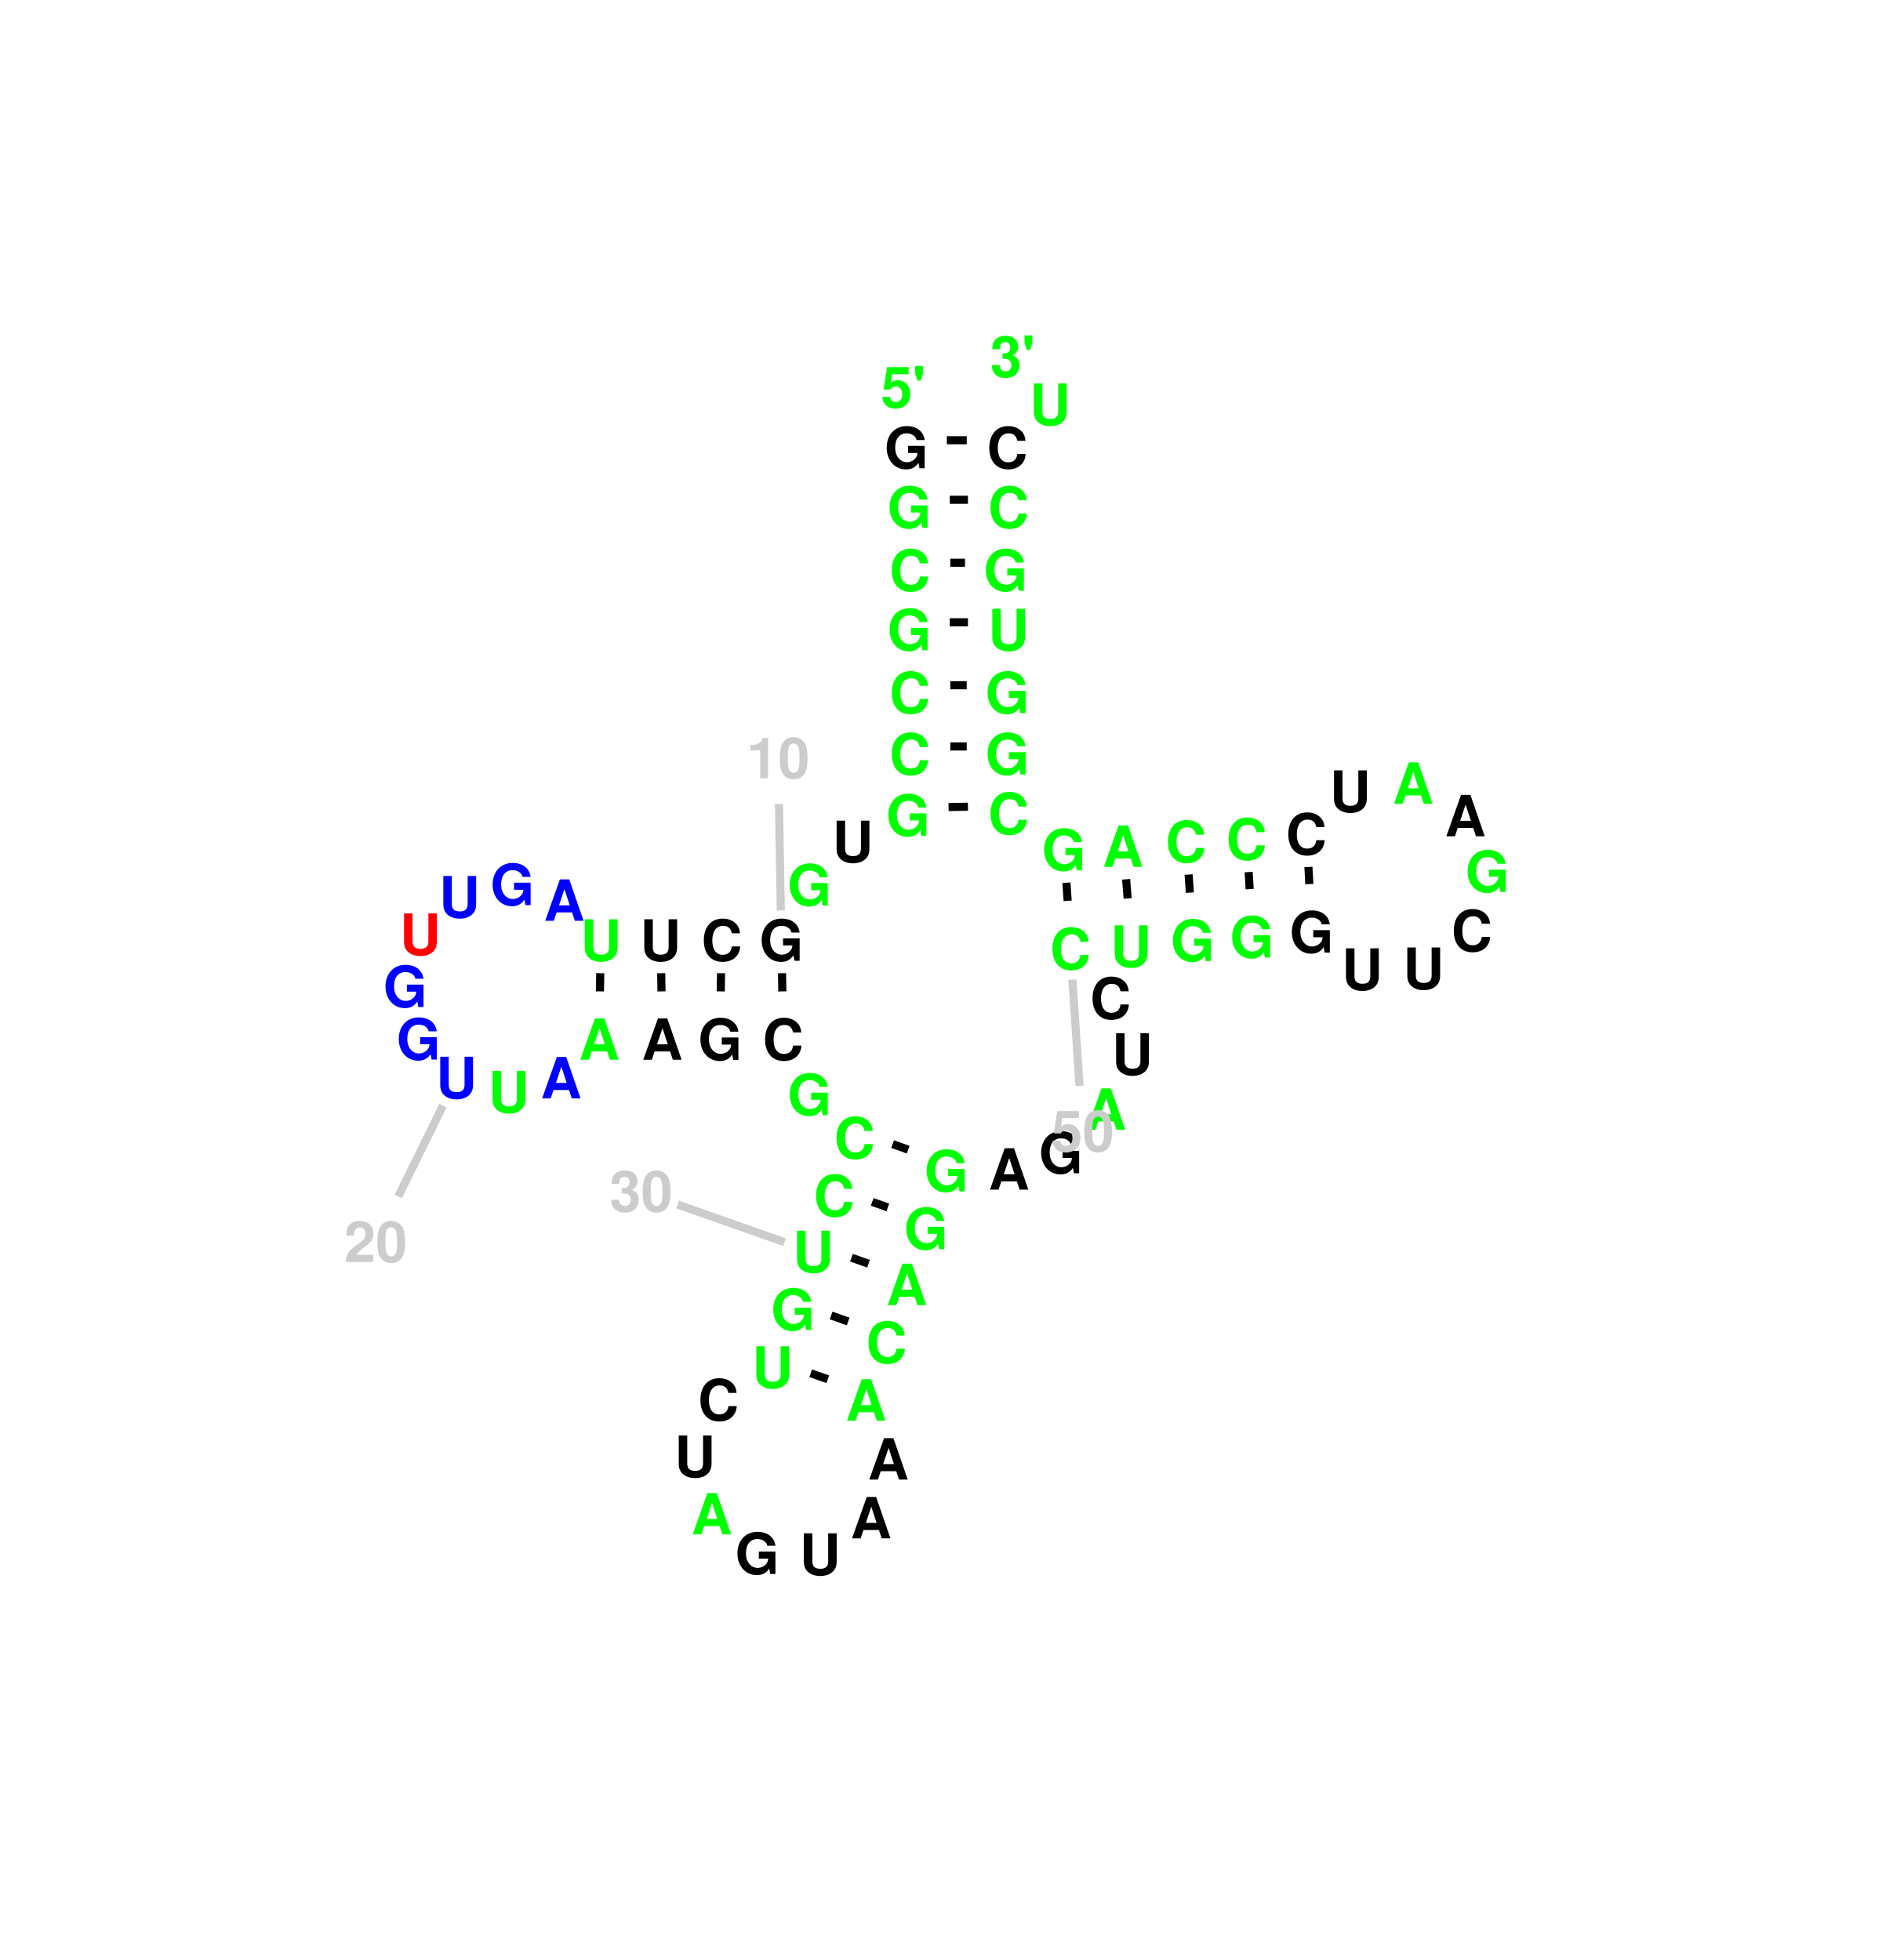
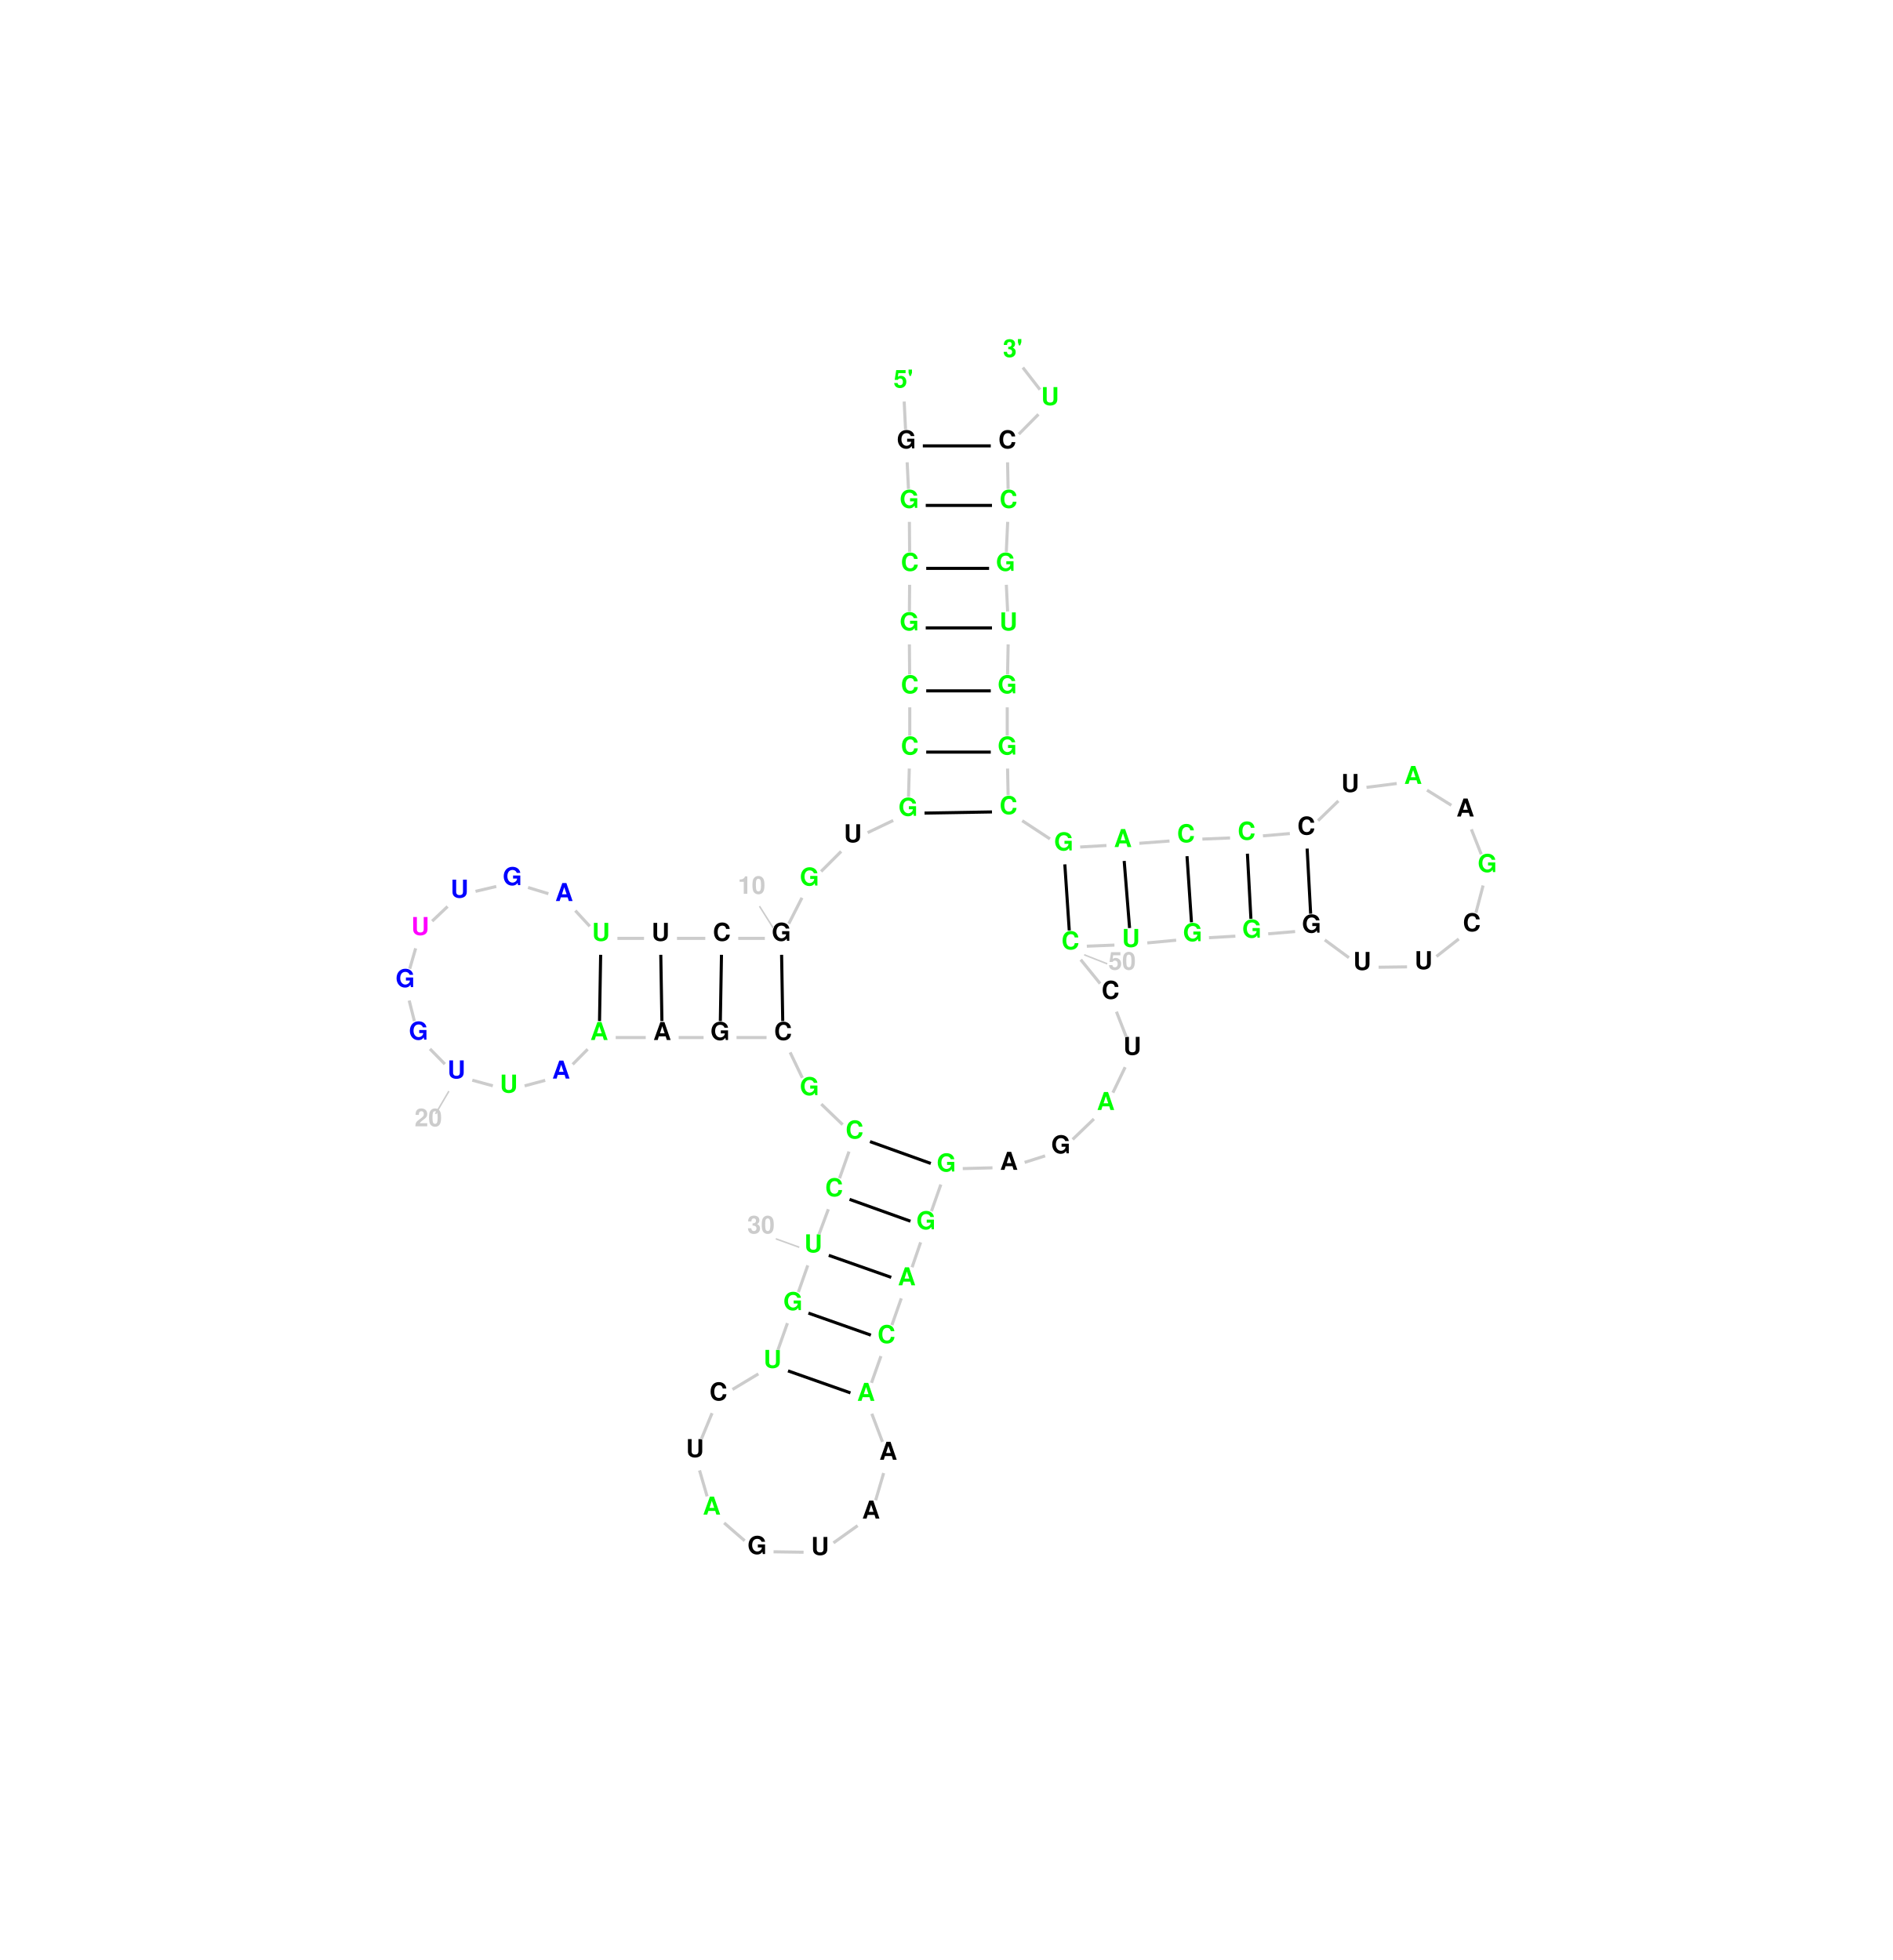
- <svg xmlns="http://www.w3.org/2000/svg" width="233.539" height="241.929" style="font-size: 7px; font-weight: bold; font-family: Helvetica; ">
+ <svg xmlns="http://www.w3.org/2000/svg" width="233.539" height="241.929" style="font-size: 3.048px; font-weight: bold; font-family: Helvetica; ">
  <g>
    <style type="text/css">


- text.red {fill: rgb(255, 0, 0); }
+ text.red {fill: rgb(255, 0, 255); }
text.green {fill: rgb(0, 255, 0); }
text.blue {fill: rgb(0, 0, 255); }
text.black {fill: rgb(0, 0, 0); }
text.gray {fill: rgb(204, 204, 204); }
text.brown {fill: rgb(211.65, 104.55, 30.6); }
- text {fill: rgb(0, 0, 0); text-anchor: middle; dominant-baseline: middle; }
- circle.red {stroke: rgb(255, 0, 0); fill: none; }
+ text {fill: rgb(0, 0, 0); text-anchor: middle; alignment-baseline: middle; }
+ circle.red {stroke: rgb(255, 0, 255); fill: none; }
circle.green {stroke: rgb(0, 255, 0); fill: none; }
circle.blue {stroke: rgb(0, 0, 255); fill: none; }
circle.black {stroke: rgb(0, 0, 0); fill: none; }
circle.gray {stroke: rgb(204, 204, 204); fill: none; }
circle.brown {stroke: rgb(211.65, 104.55, 30.6); fill: none; }
circle {stroke: rgb(0, 0, 0); }
- line.red {stroke: rgb(255, 0, 0); }
- line.green {stroke: rgb(0, 255, 0); }
- line.blue {stroke: rgb(0, 0, 255); }
- line.black {stroke: rgb(0, 0, 0); }
- line.gray {stroke: rgb(204, 204, 204); }
- line.brown {stroke: rgb(211.65, 104.55, 30.6); }
+ line.red {stroke: rgb(255, 0, 255); stroke-width: 0.381; }
+ line.green {stroke: rgb(0, 255, 0); stroke-width: 0.381; }
+ line.blue {stroke: rgb(0, 0, 255); stroke-width: 0.381; }
+ line.black {stroke: rgb(0, 0, 0); stroke-width: 0.381; }
+ line.gray {stroke: rgb(204, 204, 204); stroke-width: 0.381; }
+ line.brown {stroke: rgb(211.65, 104.55, 30.6); stroke-width: 0.381; }
line {stroke: rgb(0, 0, 0); }
text.numbering-label {fill: rgb(204, 204, 204);}
- line.numbering-line {stroke: rgb(204, 204, 204);}
+ line.numbering-line {stroke: rgb(204, 204, 204); stroke-width: 0.191;}
+ line.predicted {stroke: rgb(0, 0, 0); stroke-dasharray: 2}
+ text.background {fill: rgb(255, 255, 255);
.template {visibility:hidden}

</style>
  </g>
  <g>
    <text x="111.481" y="47.838" class="green">5'</text>
  </g>
  <g>
    <text x="111.849" y="55.34" class="black">G</text>
  </g>
  <g>
-     <line x1="116.849" y1="54.34" x2="119.299" y2="54.34" class="black" />
+     <line x1="113.881" y1="55.035" x2="122.267" y2="55.035" class="black" />
  </g>
  <g>
    <text x="112.209" y="62.69" class="green">G</text>
  </g>
  <g>
-     <line x1="117.209" y1="61.69" x2="119.449" y2="61.69" class="black" />
+     <line x1="114.241" y1="62.385" x2="122.417" y2="62.385" class="black" />
  </g>
  <g>
    <text x="112.269" y="70.46" class="green">C</text>
  </g>
  <g>
-     <line x1="117.269" y1="69.46" x2="119.089" y2="69.46" class="black" />
+     <line x1="114.301" y1="70.155" x2="122.057" y2="70.155" class="black" />
  </g>
  <g>
    <text x="112.209" y="77.809" class="green">G</text>
  </g>
  <g>
-     <line x1="117.209" y1="76.809" x2="119.449" y2="76.809" class="black" />
+     <line x1="114.241" y1="77.505" x2="122.417" y2="77.505" class="black" />
  </g>
  <g>
    <text x="112.269" y="85.579" class="green">C</text>
  </g>
  <g>
-     <line x1="117.269" y1="84.579" x2="119.299" y2="84.579" class="black" />
+     <line x1="114.301" y1="85.275" x2="122.267" y2="85.275" class="black" />
  </g>
  <g>
    <text x="112.269" y="93.139" class="green">C</text>
  </g>
  <g>
-     <line x1="117.269" y1="92.139" x2="119.299" y2="92.139" class="black" />
+     <line x1="114.301" y1="92.835" x2="122.267" y2="92.835" class="black" />
  </g>
  <g>
    <text x="112.059" y="100.699" class="green">G</text>
  </g>
  <g>
-     <line x1="117.058" y1="99.615" x2="119.45" y2="99.574" class="black" />
+     <line x1="114.091" y1="100.36" x2="122.417" y2="100.219" class="black" />
  </g>
  <g>
    <text x="105.239" y="103.959" class="black">U</text>
  </g>
  <g>
    <text x="99.889" y="109.309" class="green">G</text>
  </g>
  <g>
-     <text x="96.032" y="93.601" class="numbering-label sequential">10</text>
-   </g>
-   <g>
-     <line x1="96.354" y1="112.375" x2="96.129" y2="99.234" class="numbering-line sequential" />
-   </g>
-   <g>
    <text x="96.419" y="116.129" class="black">G</text>
  </g>
  <g>
-     <line x1="96.505" y1="120.129" x2="96.543" y2="122.37" class="black" />
+     <line x1="96.454" y1="117.856" x2="96.594" y2="126.033" class="black" />
+   </g>
+   <g>
+     <text x="92.762" y="110.328" class="numbering-label sequential">10</text>
+   </g>
+   <g>
+     <line x1="95.444" y1="114.582" x2="93.722" y2="111.852" class="numbering-line sequential" />
  </g>
  <g>
    <text x="89.069" y="116.129" class="black">C</text>
  </g>
  <g>
-     <line x1="88.983" y1="120.129" x2="88.945" y2="122.37" class="black" />
+     <line x1="89.034" y1="117.856" x2="88.894" y2="126.033" class="black" />
  </g>
  <g>
    <text x="81.509" y="116.129" class="black">U</text>
  </g>
  <g>
-     <line x1="81.595" y1="120.129" x2="81.633" y2="122.37" class="black" />
+     <line x1="81.544" y1="117.856" x2="81.684" y2="126.033" class="black" />
  </g>
  <g>
    <text x="74.159" y="116.129" class="green">U</text>
  </g>
  <g>
-     <line x1="74.073" y1="120.129" x2="74.035" y2="122.37" class="black" />
+     <line x1="74.124" y1="117.856" x2="73.984" y2="126.033" class="black" />
  </g>
  <g>
    <text x="69.619" y="111.212" class="blue">A</text>
  </g>
  <g>
    <text x="63.22" y="109.256" class="blue">G</text>
  </g>
  <g>
    <text x="56.707" y="110.794" class="blue">U</text>
  </g>
  <g>
    <text x="51.859" y="115.408" class="red">U</text>
  </g>
  <g>
    <text x="50" y="121.837" class="blue">G</text>
  </g>
  <g>
    <text x="51.637" y="128.326" class="blue">G</text>
  </g>
  <g>
-     <text x="46.37" y="153.316" class="numbering-label sequential">20</text>
-   </g>
-   <g>
-     <line x1="54.665" y1="136.472" x2="49.144" y2="147.683" class="numbering-line sequential" />
-   </g>
-   <g>
    <text x="56.324" y="133.103" class="blue">U</text>
  </g>
  <g>
+     <text x="52.853" y="139.018" class="numbering-label sequential">20</text>
+   </g>
+   <g>
+     <line x1="55.398" y1="134.68" x2="53.748" y2="137.494" class="numbering-line sequential" />
+   </g>
+   <g>
    <text x="62.78" y="134.864" class="green">U</text>
  </g>
  <g>
    <text x="69.243" y="133.128" class="blue">A</text>
  </g>
  <g>
    <text x="73.949" y="128.369" class="green">A</text>
  </g>
  <g>
    <text x="81.719" y="128.369" class="black">A</text>
  </g>
  <g>
    <text x="88.859" y="128.369" class="black">G</text>
  </g>
  <g>
    <text x="96.629" y="128.369" class="black">C</text>
  </g>
  <g>
    <text x="99.889" y="135.179" class="green">G</text>
  </g>
  <g>
    <text x="105.449" y="140.529" class="green">C</text>
  </g>
  <g>
-     <line x1="110.154" y1="141.22" x2="112.073" y2="141.909" class="black" />
+     <line x1="107.361" y1="140.912" x2="114.866" y2="143.608" class="black" />
  </g>
  <g>
    <text x="102.929" y="147.659" class="green">C</text>
  </g>
  <g>
-     <line x1="107.635" y1="148.349" x2="109.563" y2="149.04" class="black" />
-   </g>
-   <g>
-     <text x="79.11" y="147.085" class="numbering-label sequential">30</text>
-   </g>
-   <g>
-     <line x1="96.817" y1="153.33" x2="83.616" y2="148.675" class="numbering-line sequential" />
+     <line x1="104.841" y1="148.041" x2="112.356" y2="150.738" class="black" />
  </g>
  <g>
    <text x="100.359" y="154.579" class="green">U</text>
  </g>
  <g>
-     <line x1="105.074" y1="155.243" x2="107.183" y2="155.986" class="black" />
+     <line x1="102.275" y1="154.951" x2="109.982" y2="157.669" class="black" />
+   </g>
+   <g>
+     <text x="93.909" y="152.248" class="numbering-label sequential">30</text>
+   </g>
+   <g>
+     <line x1="98.639" y1="153.958" x2="95.738" y2="152.909" class="numbering-line sequential" />
  </g>
  <g>
    <text x="97.849" y="161.709" class="green">G</text>
  </g>
  <g>
-     <line x1="102.564" y1="162.373" x2="104.673" y2="163.116" class="black" />
+     <line x1="99.765" y1="162.081" x2="107.472" y2="164.799" class="black" />
  </g>
  <g>
    <text x="95.329" y="168.839" class="green">U</text>
  </g>
  <g>
-     <line x1="100.044" y1="169.503" x2="102.153" y2="170.246" class="black" />
+     <line x1="97.245" y1="169.211" x2="104.952" y2="171.929" class="black" />
  </g>
  <g>
    <text x="88.649" y="172.859" class="black">C</text>
  </g>
  <g>
    <text x="85.759" y="179.849" class="black">U</text>
  </g>
  <g>
    <text x="87.829" y="186.949" class="green">A</text>
  </g>
  <g>
    <text x="93.429" y="191.819" class="black">G</text>
  </g>
  <g>
    <text x="101.199" y="191.929" class="black">U</text>
  </g>
  <g>
    <text x="107.489" y="187.439" class="black">A</text>
  </g>
  <g>
    <text x="109.619" y="180.179" class="black">A</text>
  </g>
  <g>
    <text x="106.869" y="172.909" class="green">A</text>
  </g>
  <g>
    <text x="109.389" y="165.779" class="green">C</text>
  </g>
  <g>
    <text x="111.899" y="158.649" class="green">A</text>
  </g>
  <g>
    <text x="114.269" y="151.729" class="green">G</text>
  </g>
  <g>
    <text x="116.779" y="144.599" class="green">G</text>
  </g>
  <g>
    <text x="124.509" y="144.399" class="black">A</text>
  </g>
  <g>
    <text x="130.909" y="142.359" class="black">G</text>
  </g>
  <g>
    <text x="136.459" y="137.009" class="green">A</text>
  </g>
  <g>
    <text x="139.729" y="130.199" class="black">U</text>
  </g>
  <g>
    <text x="137.039" y="123.289" class="black">C</text>
  </g>
  <g>
-     <text x="133.599" y="139.66" class="numbering-label sequential">50</text>
-   </g>
-   <g>
-     <line x1="132.34" y1="120.926" x2="133.22" y2="134.027" class="numbering-line sequential" />
-   </g>
-   <g>
    <text x="132.089" y="117.179" class="green">C</text>
  </g>
  <g>
-     <line x1="131.754" y1="111.191" x2="131.604" y2="108.958" class="black" />
+     <line x1="131.953" y1="114.847" x2="131.405" y2="106.692" class="black" />
+   </g>
+   <g>
+     <text x="138.471" y="119.689" class="numbering-label sequential">50</text>
+   </g>
+   <g>
+     <line x1="133.791" y1="117.849" x2="136.643" y2="118.97" class="numbering-line sequential" />
  </g>
  <g>
    <text x="139.559" y="116.879" class="green">U</text>
  </g>
  <g>
-     <line x1="139.159" y1="110.896" x2="138.969" y2="108.533" class="black" />
+     <line x1="139.396" y1="114.549" x2="138.731" y2="106.27" class="black" />
  </g>
  <g>
    <text x="147.169" y="116.169" class="green">G</text>
  </g>
  <g>
-     <line x1="146.834" y1="110.181" x2="146.684" y2="107.948" class="black" />
+     <line x1="147.033" y1="113.837" x2="146.485" y2="105.682" class="black" />
  </g>
  <g>
    <text x="154.479" y="115.739" class="green">G</text>
  </g>
  <g>
-     <line x1="154.21" y1="109.747" x2="154.097" y2="107.642" class="black" />
+     <line x1="154.37" y1="113.406" x2="153.938" y2="105.374" class="black" />
  </g>
  <g>
    <text x="161.849" y="115.119" class="black">G</text>
  </g>
  <g>
-     <line x1="161.581" y1="109.127" x2="161.467" y2="107.012" class="black" />
+     <line x1="161.74" y1="112.786" x2="161.308" y2="104.744" class="black" />
  </g>
  <g>
    <text x="168.099" y="119.719" class="black">U</text>
  </g>
  <g>
    <text x="175.669" y="119.619" class="black">U</text>
  </g>
  <g>
    <text x="181.619" y="114.949" class="black">C</text>
  </g>
  <g>
    <text x="183.539" y="107.639" class="green">G</text>
  </g>
  <g>
    <text x="180.829" y="100.779" class="black">A</text>
  </g>
  <g>
    <text x="174.379" y="96.76" class="green">A</text>
  </g>
  <g>
    <text x="166.619" y="97.749" class="black">U</text>
  </g>
  <g>
    <text x="161.199" y="103.019" class="black">C</text>
  </g>
  <g>
    <text x="153.829" y="103.649" class="green">C</text>
  </g>
  <g>
    <text x="146.349" y="103.959" class="green">C</text>
  </g>
  <g>
    <text x="138.569" y="104.549" class="green">A</text>
  </g>
  <g>
    <text x="131.269" y="104.969" class="green">G</text>
  </g>
  <g>
    <text x="124.449" y="100.489" class="green">C</text>
  </g>
  <g>
    <text x="124.299" y="93.139" class="green">G</text>
  </g>
  <g>
    <text x="124.299" y="85.579" class="green">G</text>
  </g>
  <g>
    <text x="124.449" y="77.809" class="green">U</text>
  </g>
  <g>
    <text x="124.089" y="70.46" class="green">G</text>
  </g>
  <g>
    <text x="124.449" y="62.69" class="green">C</text>
  </g>
  <g>
    <text x="124.299" y="55.34" class="black">C</text>
  </g>
  <g>
    <text x="129.581" y="50" class="green">U</text>
  </g>
  <g>
    <text x="124.977" y="44.066" class="green">3'</text>
  </g>
+   <g>
+     <line x1="111.581" y1="49.563" x2="111.749" y2="53.005" class="gray" />
+   </g>
+   <g>
+     <line x1="111.948" y1="57.064" x2="112.109" y2="60.355" class="gray" />
+   </g>
+   <g>
+     <line x1="112.224" y1="64.417" x2="112.253" y2="68.123" class="gray" />
+   </g>
+   <g>
+     <line x1="112.252" y1="72.187" x2="112.225" y2="75.473" class="gray" />
+   </g>
+   <g>
+     <line x1="112.224" y1="79.537" x2="112.253" y2="83.243" class="gray" />
+   </g>
+   <g>
+     <line x1="112.269" y1="87.307" x2="112.269" y2="90.803" class="gray" />
+   </g>
+   <g>
+     <line x1="112.212" y1="94.866" x2="112.115" y2="98.363" class="gray" />
+   </g>
+   <g>
+     <line x1="110.225" y1="101.271" x2="107.072" y2="102.778" class="gray" />
+   </g>
+   <g>
+     <line x1="103.802" y1="105.092" x2="101.326" y2="107.568" class="gray" />
+   </g>
+   <g>
+     <line x1="98.967" y1="110.816" x2="97.34" y2="114.014" class="gray" />
+   </g>
+   <g>
+     <line x1="94.387" y1="115.825" x2="91.101" y2="115.825" class="gray" />
+   </g>
+   <g>
+     <line x1="87.037" y1="115.825" x2="83.541" y2="115.825" class="gray" />
+   </g>
+   <g>
+     <line x1="79.477" y1="115.825" x2="76.191" y2="115.825" class="gray" />
+   </g>
+   <g>
+     <line x1="72.78" y1="114.332" x2="70.998" y2="112.401" class="gray" />
+   </g>
+   <g>
+     <line x1="67.676" y1="110.313" x2="65.163" y2="109.545" class="gray" />
+   </g>
+   <g>
+     <line x1="61.242" y1="109.418" x2="58.684" y2="110.022" class="gray" />
+   </g>
+   <g>
+     <line x1="55.235" y1="111.891" x2="53.331" y2="113.702" class="gray" />
+   </g>
+   <g>
+     <line x1="51.294" y1="117.055" x2="50.565" y2="119.58" class="gray" />
+   </g>
+   <g>
+     <line x1="50.497" y1="123.502" x2="51.14" y2="126.05" class="gray" />
+   </g>
+   <g>
+     <line x1="53.06" y1="129.471" x2="54.901" y2="131.347" class="gray" />
+   </g>
+   <g>
+     <line x1="58.284" y1="133.333" x2="60.82" y2="134.024" class="gray" />
+   </g>
+   <g>
+     <line x1="64.743" y1="134.032" x2="67.281" y2="133.35" class="gray" />
+   </g>
+   <g>
+     <line x1="70.672" y1="131.378" x2="72.52" y2="129.51" class="gray" />
+   </g>
+   <g>
+     <line x1="75.981" y1="128.065" x2="79.687" y2="128.065" class="gray" />
+   </g>
+   <g>
+     <line x1="83.751" y1="128.065" x2="86.827" y2="128.065" class="gray" />
+   </g>
+   <g>
+     <line x1="90.891" y1="128.065" x2="94.597" y2="128.065" class="gray" />
+   </g>
+   <g>
+     <line x1="97.506" y1="129.898" x2="99.011" y2="133.042" class="gray" />
+   </g>
+   <g>
+     <line x1="101.353" y1="136.284" x2="103.985" y2="138.816" class="gray" />
+   </g>
+   <g>
+     <line x1="104.772" y1="142.141" x2="103.606" y2="145.439" class="gray" />
+   </g>
+   <g>
+     <line x1="102.221" y1="149.26" x2="101.066" y2="152.37" class="gray" />
+   </g>
+   <g>
+     <line x1="99.684" y1="156.191" x2="98.524" y2="159.488" class="gray" />
+   </g>
+   <g>
+     <line x1="97.172" y1="163.321" x2="96.006" y2="166.619" class="gray" />
+   </g>
+   <g>
+     <line x1="93.588" y1="169.582" x2="90.39" y2="171.507" class="gray" />
+   </g>
+   <g>
+     <line x1="87.872" y1="174.433" x2="86.535" y2="177.667" class="gray" />
+   </g>
+   <g>
+     <line x1="86.328" y1="181.495" x2="87.26" y2="184.694" class="gray" />
+   </g>
+   <g>
+     <line x1="89.362" y1="187.978" x2="91.895" y2="190.181" class="gray" />
+   </g>
+   <g>
+     <line x1="95.461" y1="191.543" x2="99.167" y2="191.596" class="gray" />
+   </g>
+   <g>
+     <line x1="102.853" y1="190.444" x2="105.835" y2="188.315" class="gray" />
+   </g>
+   <g>
+     <line x1="108.061" y1="185.185" x2="109.047" y2="181.825" class="gray" />
+   </g>
+   <g>
+     <line x1="108.9" y1="177.974" x2="107.588" y2="174.505" class="gray" />
+   </g>
+   <g>
+     <line x1="107.546" y1="170.689" x2="108.712" y2="167.391" class="gray" />
+   </g>
+   <g>
+     <line x1="110.064" y1="163.558" x2="111.224" y2="160.261" class="gray" />
+   </g>
+   <g>
+     <line x1="112.557" y1="156.422" x2="113.61" y2="153.347" class="gray" />
+   </g>
+   <g>
+     <line x1="114.944" y1="149.508" x2="116.104" y2="146.211" class="gray" />
+   </g>
+   <g>
+     <line x1="118.81" y1="144.242" x2="122.477" y2="144.147" class="gray" />
+   </g>
+   <g>
+     <line x1="126.445" y1="143.478" x2="128.973" y2="142.672" class="gray" />
+   </g>
+   <g>
+     <line x1="132.372" y1="140.644" x2="134.996" y2="138.115" class="gray" />
+   </g>
+   <g>
+     <line x1="137.338" y1="134.873" x2="138.849" y2="131.726" class="gray" />
+   </g>
+   <g>
+     <line x1="138.992" y1="128.001" x2="137.776" y2="124.878" class="gray" />
+   </g>
+   <g>
+     <line x1="135.76" y1="121.406" x2="133.368" y2="118.454" class="gray" />
+   </g>
+   <g>
+     <line x1="134.119" y1="116.793" x2="137.528" y2="116.656" class="gray" />
+   </g>
+   <g>
+     <line x1="141.582" y1="116.386" x2="145.146" y2="116.053" class="gray" />
+   </g>
+   <g>
+     <line x1="149.197" y1="115.745" x2="152.45" y2="115.554" class="gray" />
+   </g>
+   <g>
+     <line x1="156.504" y1="115.264" x2="159.824" y2="114.985" class="gray" />
+   </g>
+   <g>
+     <line x1="163.485" y1="116.019" x2="166.462" y2="118.21" class="gray" />
+   </g>
+   <g>
+     <line x1="170.131" y1="119.388" x2="173.637" y2="119.342" class="gray" />
+   </g>
+   <g>
+     <line x1="177.267" y1="118.06" x2="180.02" y2="115.899" class="gray" />
+   </g>
+   <g>
+     <line x1="182.135" y1="112.679" x2="183.023" y2="109.3" class="gray" />
+   </g>
+   <g>
+     <line x1="182.792" y1="105.445" x2="181.575" y2="102.365" class="gray" />
+   </g>
+   <g>
+     <line x1="179.104" y1="99.4" x2="176.103" y2="97.529" class="gray" />
+   </g>
+   <g>
+     <line x1="172.363" y1="96.712" x2="168.634" y2="97.188" class="gray" />
+   </g>
+   <g>
+     <line x1="165.162" y1="98.861" x2="162.656" y2="101.298" class="gray" />
+   </g>
+   <g>
+     <line x1="159.174" y1="102.888" x2="155.853" y2="103.172" class="gray" />
+   </g>
+   <g>
+     <line x1="151.799" y1="103.429" x2="148.379" y2="103.571" class="gray" />
+   </g>
+   <g>
+     <line x1="144.323" y1="103.808" x2="140.595" y2="104.091" class="gray" />
+   </g>
+   <g>
+     <line x1="136.54" y1="104.361" x2="133.297" y2="104.548" class="gray" />
+   </g>
+   <g>
+     <line x1="129.57" y1="103.549" x2="126.147" y2="101.3" class="gray" />
+   </g>
+   <g>
+     <line x1="124.407" y1="98.153" x2="124.34" y2="94.866" class="gray" />
+   </g>
+   <g>
+     <line x1="124.299" y1="90.803" x2="124.299" y2="87.307" class="gray" />
+   </g>
+   <g>
+     <line x1="124.338" y1="83.243" x2="124.41" y2="79.536" class="gray" />
+   </g>
+   <g>
+     <line x1="124.349" y1="75.475" x2="124.188" y2="72.184" class="gray" />
+   </g>
+   <g>
+     <line x1="124.183" y1="68.125" x2="124.355" y2="64.415" class="gray" />
+   </g>
+   <g>
+     <line x1="124.407" y1="60.353" x2="124.34" y2="57.066" class="gray" />
+   </g>
+   <g>
+     <line x1="125.728" y1="53.59" x2="128.152" y2="51.14" class="gray" />
+   </g>
+   <g>
+     <line x1="128.335" y1="48.09" x2="126.223" y2="45.366" class="gray" />
+   </g>
</svg>
